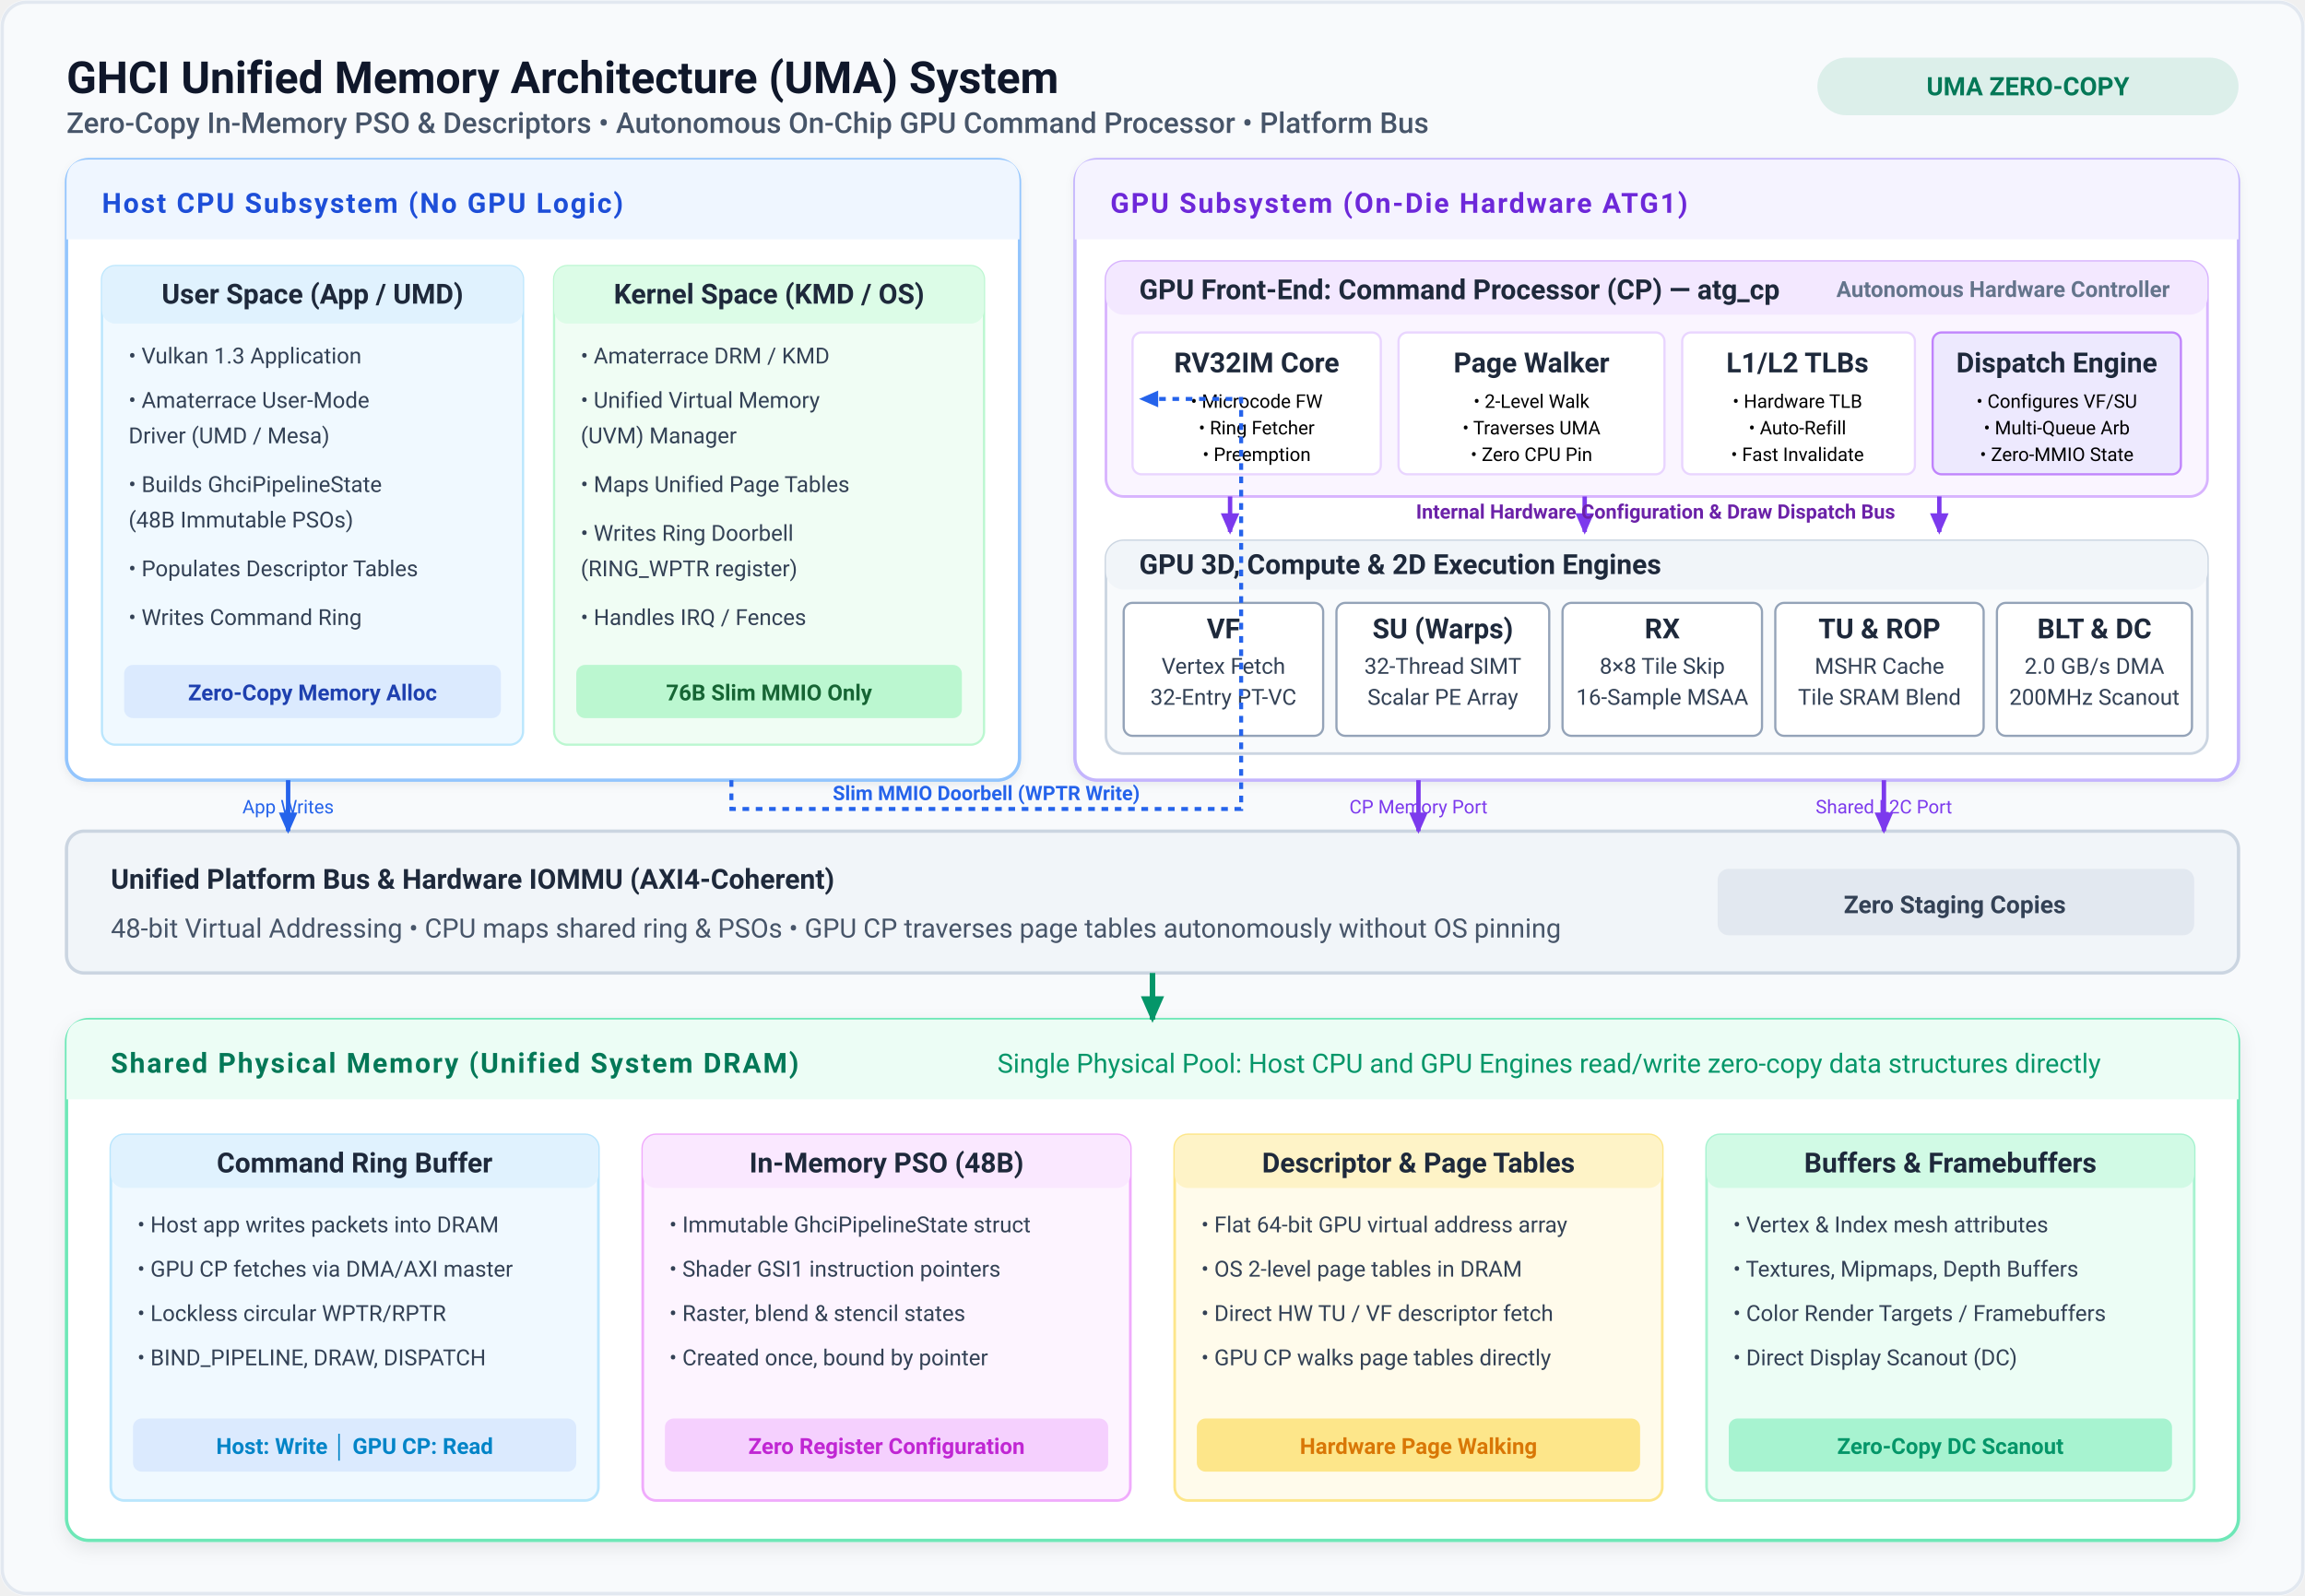
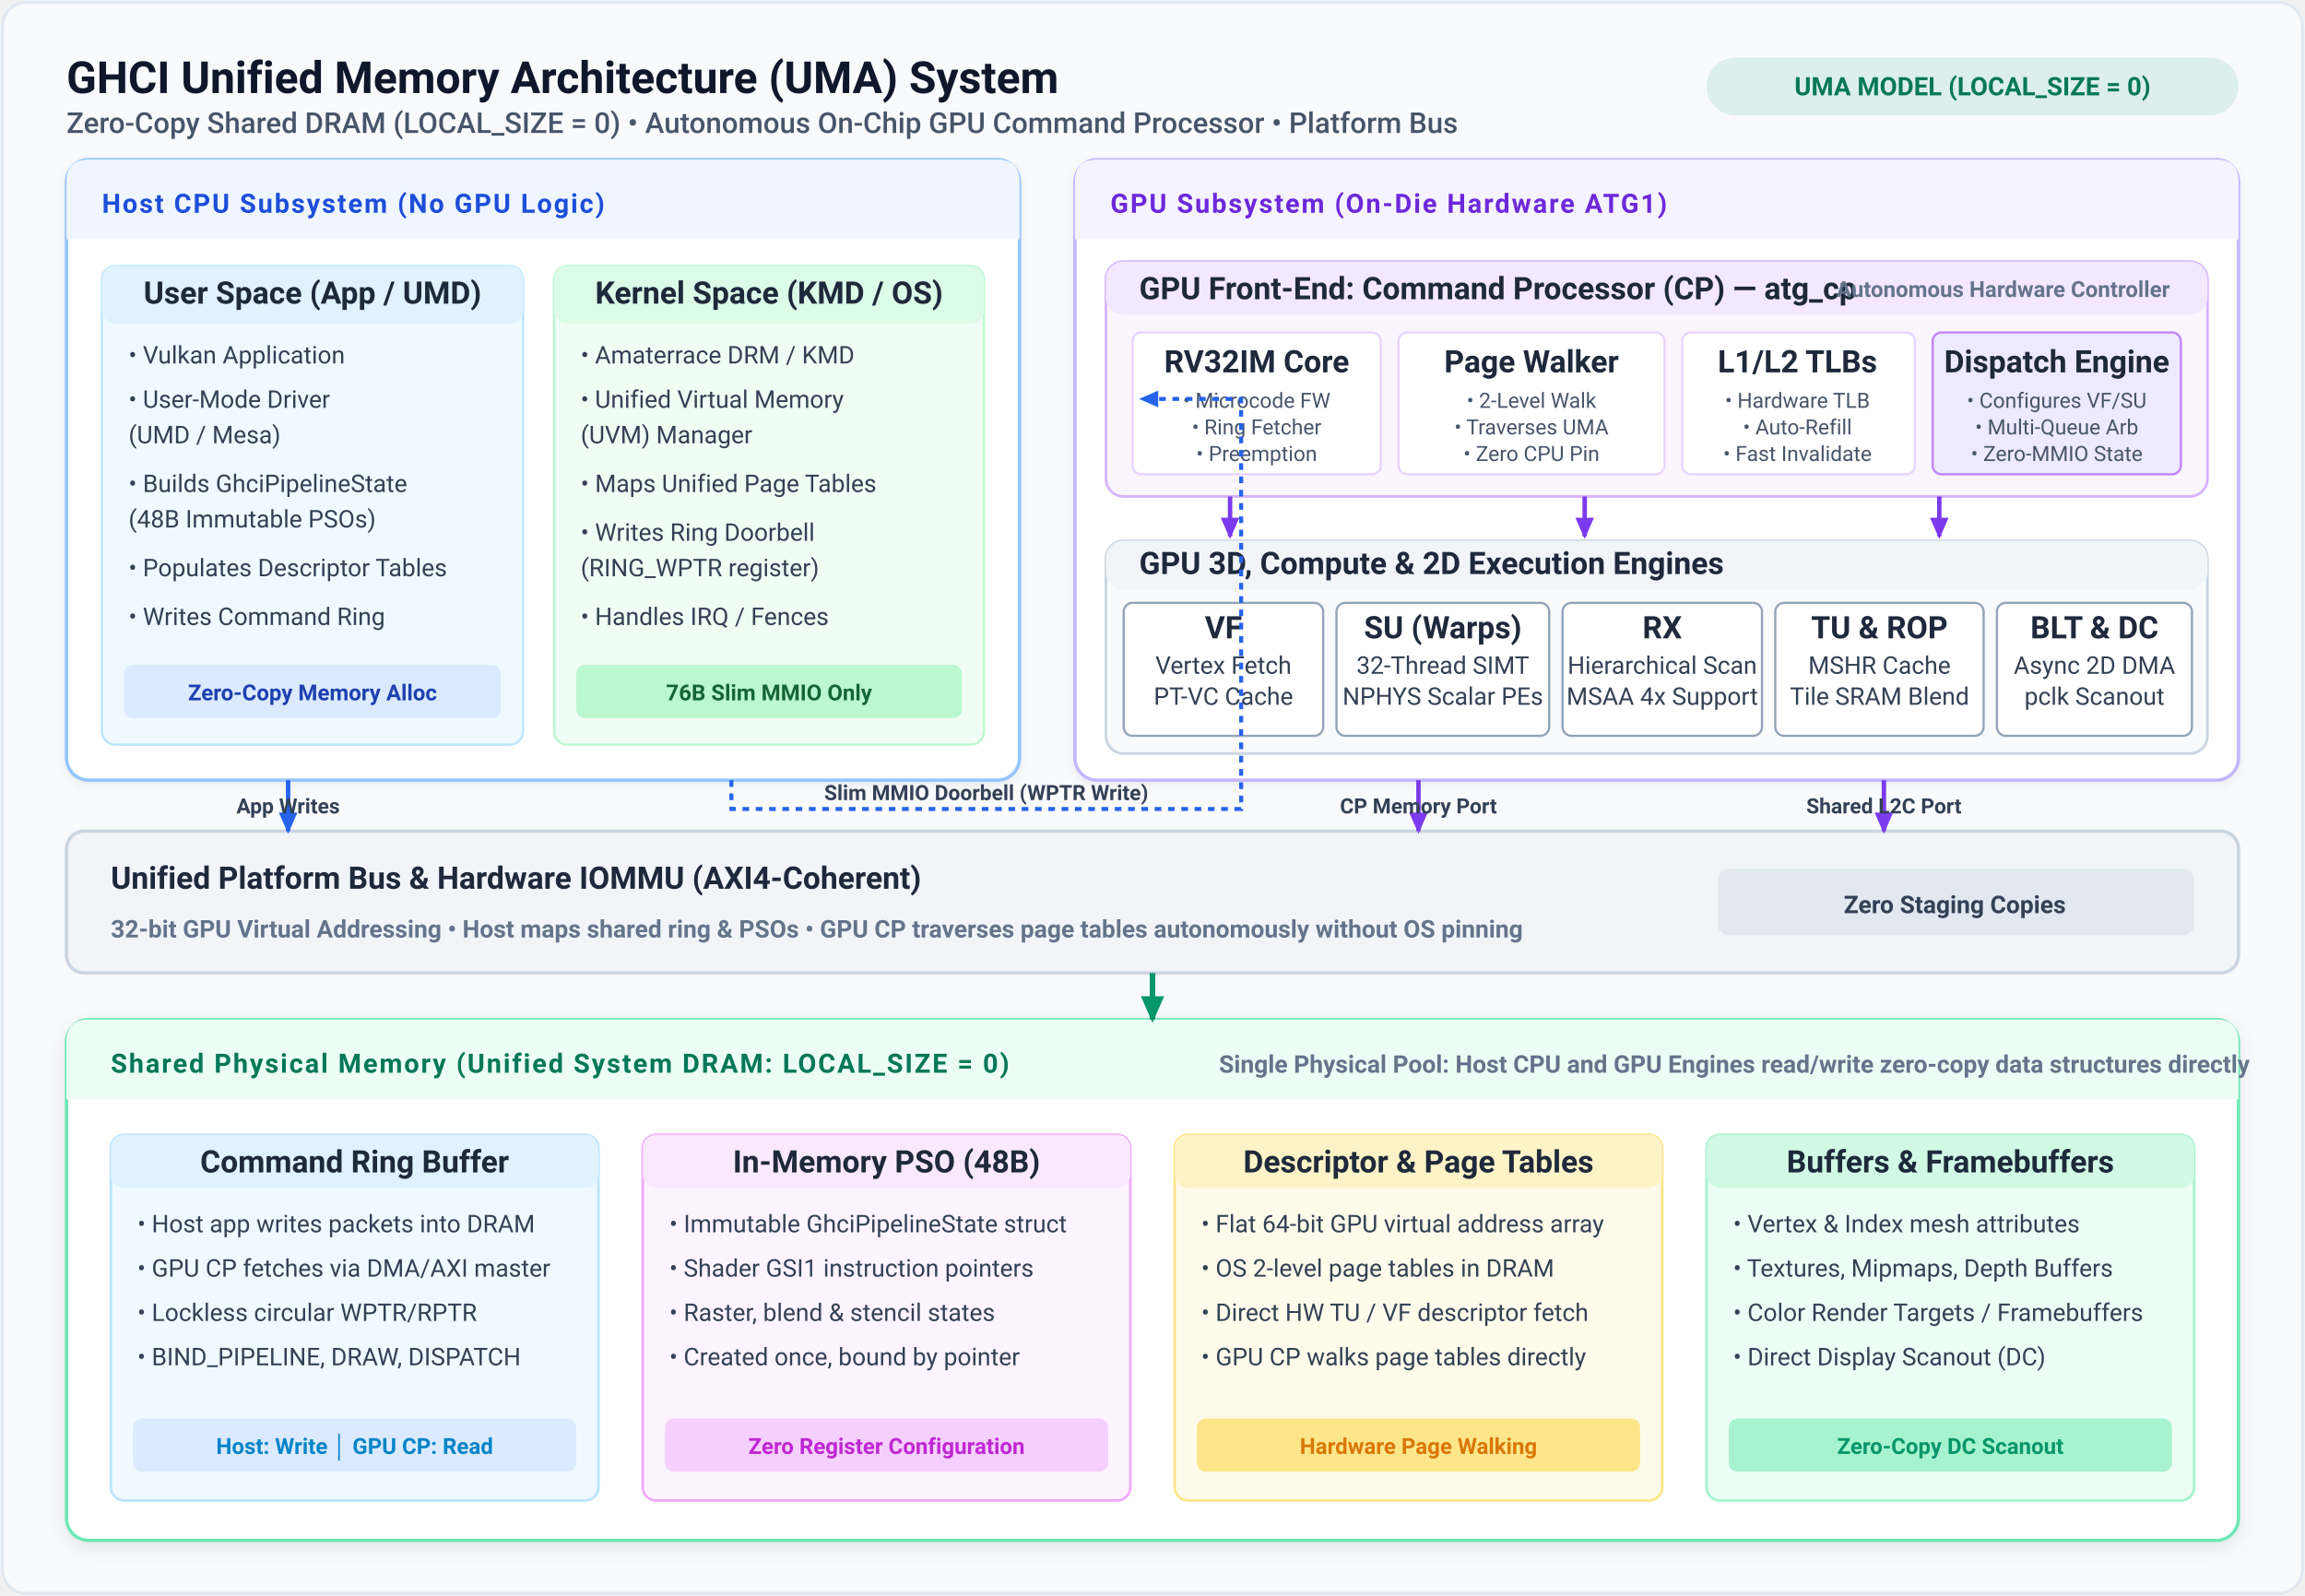
<svg xmlns="http://www.w3.org/2000/svg" viewBox="0 0 1040 720" width="1040" height="720">
+   <style>
+     /* Fonts &amp; Resets */
+     text {
+         font-family: -apple-system, BlinkMacSystemFont, "Segoe UI", Roboto, "Helvetica Neue", Arial, sans-serif;
+     }
+     .title {
+         font-size: 20px;
+         font-weight: 700;
+         fill: #0f172a;
+     }
+     .subtitle {
+         font-size: 13px;
+         font-weight: 500;
+         fill: #475569;
+     }
+     .badge-text {
+         font-size: 11px;
+         font-weight: 600;
+         fill: #ffffff;
+     }
+     .card-title {
+         font-size: 14px;
+         font-weight: 700;
+         fill: #1e293b;
+     }
+     .card-subtitle {
+         font-size: 11px;
+         font-weight: 600;
+         fill: #64748b;
+     }
+     .card-body {
+         font-size: 11px;
+         font-weight: 400;
+         fill: #334155;
+     }
+     .card-bullet {
+         font-size: 11px;
+         font-weight: 400;
+         fill: #475569;
+     }
+     .card-sub {
+         font-size: 10px;
+         font-weight: 600;
+         fill: #64748b;
+     }
+     .card-desc {
+         font-size: 9.5px;
+         font-weight: 400;
+         fill: #475569;
+     }
+     .conn-label {
+         font-size: 11px;
+         font-weight: 600;
+         fill: #334155;
+     }
+     .conn-sub {
+         font-size: 9.5px;
+         font-weight: 400;
+         fill: #64748b;
+     }
+     .group-label {
+         font-size: 12px;
+         font-weight: 700;
+         text-transform: uppercase;
+         letter-spacing: 0.8px;
+     }
+     .seq-actor {
+         font-size: 13px;
+         font-weight: 700;
+         fill: #1e293b;
+     }
+     .seq-step {
+         font-size: 11px;
+         font-weight: 600;
+         fill: #1e293b;
+     }
+     .seq-desc {
+         font-size: 10px;
+         font-weight: 400;
+         fill: #475569;
+     }
+     .seq-num {
+         font-size: 10.5px;
+         font-weight: 700;
+         fill: #ffffff;
+     }
+     .flow-label {
+         font-size: 9.5px;
+         font-weight: 600;
+         fill: #334155;
+     }
+     .sec-title {
+         font-size: 12px;
+         font-weight: 700;
+         text-transform: uppercase;
+         letter-spacing: 0.5px;
+     }
+ </style>
  <defs>
    <filter id="shadow-sm" x="-4%" y="-4%" width="108%" height="108%" filterUnits="userSpaceOnUse">
      <feDropShadow dx="0" dy="1.5" stdDeviation="2" flood-color="#0f172a" flood-opacity="0.06" />
    </filter>
    <filter id="shadow-md" x="-6%" y="-6%" width="112%" height="112%" filterUnits="userSpaceOnUse">
      <feDropShadow dx="0" dy="3" stdDeviation="4" flood-color="#0f172a" flood-opacity="0.08" />
    </filter>
    <marker id="arrow" viewBox="0 0 10 10" refX="7" refY="5" markerWidth="6" markerHeight="6" orient="auto-start-reverse">
      <path d="M 0 1.5 L 8 5 L 0 8.5 z" fill="#475569" />
    </marker>
    <marker id="arrow-blue" viewBox="0 0 10 10" refX="7" refY="5" markerWidth="6" markerHeight="6" orient="auto-start-reverse">
      <path d="M 0 1.5 L 8 5 L 0 8.5 z" fill="#2563eb" />
    </marker>
    <marker id="arrow-purple" viewBox="0 0 10 10" refX="7" refY="5" markerWidth="6" markerHeight="6" orient="auto-start-reverse">
      <path d="M 0 1.5 L 8 5 L 0 8.5 z" fill="#7c3aed" />
    </marker>
    <marker id="arrow-emerald" viewBox="0 0 10 10" refX="7" refY="5" markerWidth="6" markerHeight="6" orient="auto-start-reverse">
      <path d="M 0 1.5 L 8 5 L 0 8.5 z" fill="#059669" />
    </marker>
+     <marker id="arrow-amber" viewBox="0 0 10 10" refX="7" refY="5" markerWidth="6" markerHeight="6" orient="auto-start-reverse">
+       <path d="M 0 1.5 L 8 5 L 0 8.5 z" fill="#d97706" />
+     </marker>
+     <marker id="arrow-rose" viewBox="0 0 10 10" refX="7" refY="5" markerWidth="6" markerHeight="6" orient="auto-start-reverse">
+       <path d="M 0 1.5 L 8 5 L 0 8.5 z" fill="#e11d48" />
+     </marker>
+     <linearGradient id="header-grad" x1="0%" y1="0%" x2="100%" y2="0%">
+       <stop offset="0%" stop-color="#3b82f6" />
+       <stop offset="100%" stop-color="#8b5cf6" />
+     </linearGradient>
  </defs>
-   <style>
-         text {
-             font-family: -apple-system, BlinkMacSystemFont, "Segoe UI", Roboto, "Helvetica Neue", Arial, sans-serif;
-         }
-         .title {
-             font-size: 20px;
-             font-weight: 700;
-             fill: #0f172a;
-         }
-         .subtitle {
-             font-size: 13px;
-             font-weight: 500;
-             fill: #475569;
-         }
-         .group-label {
-             font-size: 12.5px;
-             font-weight: 700;
-             text-transform: uppercase;
-             letter-spacing: 0.8px;
-         }
-         .card-title {
-             font-size: 12.5px;
-             font-weight: 700;
-             fill: #1e293b;
-         }
-         .card-sub {
-             font-size: 10px;
-             font-weight: 600;
-             fill: #64748b;
-         }
-         .card-body {
-             font-size: 10px;
-             font-weight: 400;
-             fill: #334155;
-         }
-         .card-bullet {
-             font-size: 10px;
-             font-weight: 400;
-             fill: #475569;
-         }
-         .conn-label {
-             font-size: 10.5px;
-             font-weight: 600;
-             fill: #334155;
-         }
-     </style>
  <rect width="1040" height="720" fill="#f8fafc" rx="12" />
  <rect x="1" y="1" width="1038" height="718" fill="none" stroke="#e2e8f0" stroke-width="1.5" rx="11" />
  <g transform="translate(30, 22)">
    <text class="title" x="0" y="20">GHCI Unified Memory Architecture (UMA) System</text>
-     <text class="subtitle" x="0" y="38">Zero-Copy In-Memory PSO &amp; Descriptors • Autonomous On-Chip GPU Command Processor • Platform Bus</text>
-     <rect x="790" y="4" width="190" height="26" rx="13" fill="#059669" opacity="0.12" />
-     <text x="885" y="21" text-anchor="middle" font-size="11.5" font-weight="700" fill="#047857">UMA ZERO-COPY</text>
+     <text class="subtitle" x="0" y="38">Zero-Copy Shared DRAM (LOCAL_SIZE = 0) • Autonomous On-Chip GPU Command Processor • Platform Bus</text>
+     <rect x="740" y="4" width="240" height="26" rx="13" fill="#059669" opacity="0.12" />
+     <text x="860" y="21" text-anchor="middle" font-size="11.5" font-weight="700" fill="#047857">UMA MODEL (LOCAL_SIZE = 0)</text>
  </g>
  <g transform="translate(30, 72)">
    <rect width="430" height="280" rx="10" fill="#ffffff" stroke="#93c5fd" stroke-width="1.5" filter="url(#shadow-sm)" />
    <path d="M 0 10 Q 0 0 10 0 L 420 0 Q 430 0 430 10 L 430 36 L 0 36 Z" fill="#eff6ff" />
    <text class="group-label" x="16" y="24" fill="#1d4ed8">Host CPU Subsystem (No GPU Logic)</text>
    <g transform="translate(16, 48)">
      <rect width="190" height="216" rx="6" fill="#f0f9ff" stroke="#bae6fd" stroke-width="1" />
      <rect x="0" y="0" width="190" height="26" rx="6" fill="#e0f2fe" />
      <text class="card-title" x="95" y="17" text-anchor="middle" fill="#0369a1">User Space (App / UMD)</text>
-       <text class="card-body" x="12" y="44">• Vulkan 1.3 Application</text>
-       <text class="card-body" x="12" y="64">• Amaterrace User-Mode</text>
-       <text class="card-body" x="12" y="80">  Driver (UMD / Mesa)</text>
+       <text class="card-body" x="12" y="44">• Vulkan Application</text>
+       <text class="card-body" x="12" y="64">• User-Mode Driver</text>
+       <text class="card-body" x="12" y="80">  (UMD / Mesa)</text>
      <text class="card-body" x="12" y="102">• Builds GhciPipelineState</text>
      <text class="card-body" x="12" y="118">  (48B Immutable PSOs)</text>
      <text class="card-body" x="12" y="140">• Populates Descriptor Tables</text>
      <text class="card-body" x="12" y="162">• Writes Command Ring</text>
      <rect x="10" y="180" width="170" height="24" rx="4" fill="#dbeafe" />
      <text x="95" y="196" text-anchor="middle" font-size="10" font-weight="700" fill="#1e40af">Zero-Copy Memory Alloc</text>
    </g>
    <g transform="translate(220, 48)">
      <rect width="194" height="216" rx="6" fill="#f0fdf4" stroke="#bbf7d0" stroke-width="1" />
      <rect x="0" y="0" width="194" height="26" rx="6" fill="#dcfce7" />
      <text class="card-title" x="97" y="17" text-anchor="middle" fill="#15803d">Kernel Space (KMD / OS)</text>
      <text class="card-body" x="12" y="44">• Amaterrace DRM / KMD</text>
      <text class="card-body" x="12" y="64">• Unified Virtual Memory</text>
      <text class="card-body" x="12" y="80">  (UVM) Manager</text>
      <text class="card-body" x="12" y="102">• Maps Unified Page Tables</text>
      <text class="card-body" x="12" y="124">• Writes Ring Doorbell</text>
      <text class="card-body" x="12" y="140">  (RING_WPTR register)</text>
      <text class="card-body" x="12" y="162">• Handles IRQ / Fences</text>
      <rect x="10" y="180" width="174" height="24" rx="4" fill="#bbf7d0" />
      <text x="97" y="196" text-anchor="middle" font-size="10" font-weight="700" fill="#166534">76B Slim MMIO Only</text>
    </g>
  </g>
  <g transform="translate(485, 72)">
    <rect width="525" height="280" rx="10" fill="#ffffff" stroke="#c4b5fd" stroke-width="1.5" filter="url(#shadow-sm)" />
    <path d="M 0 10 Q 0 0 10 0 L 515 0 Q 525 0 525 10 L 525 36 L 0 36 Z" fill="#f5f3ff" />
    <text class="group-label" x="16" y="24" fill="#6d28d9">GPU Subsystem (On-Die Hardware ATG1)</text>
    <g transform="translate(14, 46)">
      <rect width="497" height="106" rx="8" fill="#faf5ff" stroke="#d8b4fe" stroke-width="1.2" />
      <rect x="0" y="0" width="497" height="24" rx="8" fill="#f3e8ff" />
      <text class="card-title" x="15" y="17" fill="#6b21a8">GPU Front-End: Command Processor (CP) — atg_cp</text>
      <text class="card-sub" x="480" y="16" text-anchor="end" fill="#7c3aed">Autonomous Hardware Controller</text>
      <g transform="translate(12, 32)">
        <rect width="112" height="64" rx="4" fill="#ffffff" stroke="#e9d5ff" stroke-width="1" />
        <text class="card-title" x="56" y="18" text-anchor="middle" font-size="10.5" fill="#581c87">RV32IM Core</text>
        <text class="card-desc" x="56" y="34" text-anchor="middle" font-size="8.5">• Microcode FW</text>
        <text class="card-desc" x="56" y="46" text-anchor="middle" font-size="8.5">• Ring Fetcher</text>
        <text class="card-desc" x="56" y="58" text-anchor="middle" font-size="8.5">• Preemption</text>
      </g>
      <g transform="translate(132, 32)">
        <rect width="120" height="64" rx="4" fill="#ffffff" stroke="#e9d5ff" stroke-width="1" />
        <text class="card-title" x="60" y="18" text-anchor="middle" font-size="10.5" fill="#581c87">Page Walker</text>
        <text class="card-desc" x="60" y="34" text-anchor="middle" font-size="8.5">• 2-Level Walk</text>
        <text class="card-desc" x="60" y="46" text-anchor="middle" font-size="8.5">• Traverses UMA</text>
        <text class="card-desc" x="60" y="58" text-anchor="middle" font-size="8.5">• Zero CPU Pin</text>
      </g>
      <g transform="translate(260, 32)">
        <rect width="105" height="64" rx="4" fill="#ffffff" stroke="#e9d5ff" stroke-width="1" />
        <text class="card-title" x="52" y="18" text-anchor="middle" font-size="10.5" fill="#581c87">L1/L2 TLBs</text>
        <text class="card-desc" x="52" y="34" text-anchor="middle" font-size="8.5">• Hardware TLB</text>
        <text class="card-desc" x="52" y="46" text-anchor="middle" font-size="8.5">• Auto-Refill</text>
        <text class="card-desc" x="52" y="58" text-anchor="middle" font-size="8.5">• Fast Invalidate</text>
      </g>
      <g transform="translate(373, 32)">
        <rect width="112" height="64" rx="4" fill="#ede9fe" stroke="#c084fc" stroke-width="1" />
        <text class="card-title" x="56" y="18" text-anchor="middle" font-size="10.5" fill="#4c1d95">Dispatch Engine</text>
        <text class="card-desc" x="56" y="34" text-anchor="middle" font-size="8.5">• Configures VF/SU</text>
        <text class="card-desc" x="56" y="46" text-anchor="middle" font-size="8.5">• Multi-Queue Arb</text>
        <text class="card-desc" x="56" y="58" text-anchor="middle" font-size="8.5">• Zero-MMIO State</text>
      </g>
    </g>
-     <path fill="none" d="M 70 152 L 70 168" stroke="#7c3aed" stroke-width="2" marker-end="url(#arrow-purple)" />
-     <path fill="none" d="M 230 152 L 230 168" stroke="#7c3aed" stroke-width="2" marker-end="url(#arrow-purple)" />
-     <path fill="none" d="M 390 152 L 390 168" stroke="#7c3aed" stroke-width="2" marker-end="url(#arrow-purple)" />
-     <text class="flow-label" x="262" y="162" text-anchor="middle" fill="#6b21a8" font-size="9" font-weight="700">Internal Hardware Configuration &amp; Draw Dispatch Bus</text>
+     <path fill="none" d="M 70 152 L 70 170" stroke="#7c3aed" stroke-width="2" marker-end="url(#arrow-purple)" />
+     <path fill="none" d="M 230 152 L 230 170" stroke="#7c3aed" stroke-width="2" marker-end="url(#arrow-purple)" />
+     <path fill="none" d="M 390 152 L 390 170" stroke="#7c3aed" stroke-width="2" marker-end="url(#arrow-purple)" />
    <g transform="translate(14, 172)">
      <rect width="497" height="96" rx="8" fill="#f8fafc" stroke="#cbd5e1" stroke-width="1.2" />
      <rect x="0" y="0" width="497" height="22" rx="8" fill="#f1f5f9" />
      <text class="card-title" x="15" y="15" fill="#334155">GPU 3D, Compute &amp; 2D Execution Engines</text>
      <g transform="translate(8, 28)">
        <rect width="90" height="60" rx="4" fill="#ffffff" stroke="#94a3b8" stroke-width="1" />
        <text class="card-title" x="45" y="16" text-anchor="middle" font-size="10">VF</text>
        <text class="card-body" x="45" y="32" text-anchor="middle" font-size="8.5">Vertex Fetch</text>
-         <text class="card-body" x="45" y="46" text-anchor="middle" font-size="8.5">32-Entry PT-VC</text>
+         <text class="card-body" x="45" y="46" text-anchor="middle" font-size="8.5">PT-VC Cache</text>
      </g>
      <g transform="translate(104, 28)">
        <rect width="96" height="60" rx="4" fill="#ffffff" stroke="#94a3b8" stroke-width="1" />
        <text class="card-title" x="48" y="16" text-anchor="middle" font-size="10">SU (Warps)</text>
        <text class="card-body" x="48" y="32" text-anchor="middle" font-size="8.5">32-Thread SIMT</text>
-         <text class="card-body" x="48" y="46" text-anchor="middle" font-size="8.5">Scalar PE Array</text>
+         <text class="card-body" x="48" y="46" text-anchor="middle" font-size="8.5">NPHYS Scalar PEs</text>
      </g>
      <g transform="translate(206, 28)">
        <rect width="90" height="60" rx="4" fill="#ffffff" stroke="#94a3b8" stroke-width="1" />
        <text class="card-title" x="45" y="16" text-anchor="middle" font-size="10">RX</text>
-         <text class="card-body" x="45" y="32" text-anchor="middle" font-size="8.5">8×8 Tile Skip</text>
-         <text class="card-body" x="45" y="46" text-anchor="middle" font-size="8.5">16-Sample MSAA</text>
+         <text class="card-body" x="45" y="32" text-anchor="middle" font-size="8.5">Hierarchical Scan</text>
+         <text class="card-body" x="45" y="46" text-anchor="middle" font-size="8.5">MSAA 4x Support</text>
      </g>
      <g transform="translate(302, 28)">
        <rect width="94" height="60" rx="4" fill="#ffffff" stroke="#94a3b8" stroke-width="1" />
        <text class="card-title" x="47" y="16" text-anchor="middle" font-size="10">TU &amp; ROP</text>
        <text class="card-body" x="47" y="32" text-anchor="middle" font-size="8.5">MSHR Cache</text>
        <text class="card-body" x="47" y="46" text-anchor="middle" font-size="8.5">Tile SRAM Blend</text>
      </g>
      <g transform="translate(402, 28)">
        <rect width="88" height="60" rx="4" fill="#ffffff" stroke="#94a3b8" stroke-width="1" />
        <text class="card-title" x="44" y="16" text-anchor="middle" font-size="10">BLT &amp; DC</text>
-         <text class="card-body" x="44" y="32" text-anchor="middle" font-size="8.5">2.0 GB/s DMA</text>
-         <text class="card-body" x="44" y="46" text-anchor="middle" font-size="8.5">200MHz Scanout</text>
+         <text class="card-body" x="44" y="32" text-anchor="middle" font-size="8.5">Async 2D DMA</text>
+         <text class="card-body" x="44" y="46" text-anchor="middle" font-size="8.5">pclk Scanout</text>
      </g>
    </g>
  </g>
  <g transform="translate(30, 375)">
    <rect width="980" height="64" rx="8" fill="#f1f5f9" stroke="#cbd5e1" stroke-width="1.5" />
    <text class="card-title" x="20" y="26" fill="#1e293b">Unified Platform Bus &amp; Hardware IOMMU (AXI4-Coherent)</text>
-     <text class="card-subtitle" x="20" y="48" fill="#475569">48-bit Virtual Addressing • CPU maps shared ring &amp; PSOs • GPU CP traverses page tables autonomously without OS pinning</text>
+     <text class="card-subtitle" x="20" y="48" fill="#475569">32-bit GPU Virtual Addressing • Host maps shared ring &amp; PSOs • GPU CP traverses page tables autonomously without OS pinning</text>
    <rect x="745" y="17" width="215" height="30" rx="5" fill="#e2e8f0" />
    <text x="852" y="37" text-anchor="middle" font-size="11" font-weight="700" fill="#334155">Zero Staging Copies</text>
  </g>
  <path fill="none" d="M 330 352 L 330 365 L 560 365 L 560 180 L 515 180" stroke="#2563eb" stroke-width="1.8" stroke-dasharray="3,3" marker-end="url(#arrow-blue)" />
  <text class="flow-label" x="445" y="361" text-anchor="middle" fill="#2563eb" font-size="9" font-weight="700">Slim MMIO Doorbell (WPTR Write)</text>
  <path fill="none" d="M 640 352 L 640 375" stroke="#7c3aed" stroke-width="2" marker-end="url(#arrow-purple)" />
  <text class="flow-label" x="640" y="367" text-anchor="middle" fill="#7c3aed" font-size="8.5">CP Memory Port</text>
  <path fill="none" d="M 850 352 L 850 375" stroke="#7c3aed" stroke-width="2" marker-end="url(#arrow-purple)" />
  <text class="flow-label" x="850" y="367" text-anchor="middle" fill="#7c3aed" font-size="8.5">Shared L2C Port</text>
  <path fill="none" d="M 130 352 L 130 375" stroke="#2563eb" stroke-width="2" marker-end="url(#arrow-blue)" />
  <text class="flow-label" x="130" y="367" text-anchor="middle" fill="#2563eb" font-size="8.5">App Writes</text>
  <g transform="translate(30, 460)">
    <rect width="980" height="235" rx="10" fill="#ffffff" stroke="#6ee7b7" stroke-width="1.5" filter="url(#shadow-md)" />
    <path d="M 0 10 Q 0 0 10 0 L 970 0 Q 980 0 980 10 L 980 36 L 0 36 Z" fill="#ecfdf5" />
-     <text class="group-label" x="20" y="24" fill="#047857">Shared Physical Memory (Unified System DRAM)</text>
-     <text class="card-subtitle" x="420" y="24" fill="#059669">Single Physical Pool: Host CPU and GPU Engines read/write zero-copy data structures directly</text>
+     <text class="group-label" x="20" y="24" fill="#047857">Shared Physical Memory (Unified System DRAM: LOCAL_SIZE = 0)</text>
+     <text class="card-subtitle" x="520" y="24" fill="#059669">Single Physical Pool: Host CPU and GPU Engines read/write zero-copy data structures directly</text>
    <g transform="translate(20, 52)">
      <rect width="220" height="165" rx="6" fill="#f0f9ff" stroke="#bae6fd" stroke-width="1.2" />
      <rect x="0" y="0" width="220" height="24" rx="6" fill="#e0f2fe" />
      <text class="card-title" x="110" y="17" text-anchor="middle" fill="#0369a1">Command Ring Buffer</text>
      <text class="card-body" x="12" y="44">• Host app writes packets into DRAM</text>
      <text class="card-body" x="12" y="64">• GPU CP fetches via DMA/AXI master</text>
      <text class="card-body" x="12" y="84">• Lockless circular WPTR/RPTR</text>
      <text class="card-body" x="12" y="104">• BIND_PIPELINE, DRAW, DISPATCH</text>
      <rect x="10" y="128" width="200" height="24" rx="4" fill="#dbeafe" />
      <text x="110" y="144" text-anchor="middle" font-size="10" font-weight="700" fill="#0284c7">Host: Write │ GPU CP: Read</text>
    </g>
    <g transform="translate(260, 52)">
      <rect width="220" height="165" rx="6" fill="#fdf4ff" stroke="#f0abfc" stroke-width="1.2" />
      <rect x="0" y="0" width="220" height="24" rx="6" fill="#fae8ff" />
      <text class="card-title" x="110" y="17" text-anchor="middle" fill="#a21caf">In-Memory PSO (48B)</text>
      <text class="card-body" x="12" y="44">• Immutable GhciPipelineState struct</text>
      <text class="card-body" x="12" y="64">• Shader GSI1 instruction pointers</text>
      <text class="card-body" x="12" y="84">• Raster, blend &amp; stencil states</text>
      <text class="card-body" x="12" y="104">• Created once, bound by pointer</text>
      <rect x="10" y="128" width="200" height="24" rx="4" fill="#f5d0fe" />
      <text x="110" y="144" text-anchor="middle" font-size="10" font-weight="700" fill="#c026d3">Zero Register Configuration</text>
    </g>
    <g transform="translate(500, 52)">
      <rect width="220" height="165" rx="6" fill="#fffbeb" stroke="#fde68a" stroke-width="1.2" />
      <rect x="0" y="0" width="220" height="24" rx="6" fill="#fef3c7" />
      <text class="card-title" x="110" y="17" text-anchor="middle" fill="#b45309">Descriptor &amp; Page Tables</text>
      <text class="card-body" x="12" y="44">• Flat 64-bit GPU virtual address array</text>
      <text class="card-body" x="12" y="64">• OS 2-level page tables in DRAM</text>
      <text class="card-body" x="12" y="84">• Direct HW TU / VF descriptor fetch</text>
      <text class="card-body" x="12" y="104">• GPU CP walks page tables directly</text>
      <rect x="10" y="128" width="200" height="24" rx="4" fill="#fde68a" />
      <text x="110" y="144" text-anchor="middle" font-size="10" font-weight="700" fill="#d97706">Hardware Page Walking</text>
    </g>
    <g transform="translate(740, 52)">
      <rect width="220" height="165" rx="6" fill="#ecfdf5" stroke="#a7f3d0" stroke-width="1.2" />
      <rect x="0" y="0" width="220" height="24" rx="6" fill="#d1fae5" />
      <text class="card-title" x="110" y="17" text-anchor="middle" fill="#047857">Buffers &amp; Framebuffers</text>
      <text class="card-body" x="12" y="44">• Vertex &amp; Index mesh attributes</text>
      <text class="card-body" x="12" y="64">• Textures, Mipmaps, Depth Buffers</text>
      <text class="card-body" x="12" y="84">• Color Render Targets / Framebuffers</text>
      <text class="card-body" x="12" y="104">• Direct Display Scanout (DC)</text>
      <rect x="10" y="128" width="200" height="24" rx="4" fill="#a7f3d0" />
      <text x="110" y="144" text-anchor="middle" font-size="10" font-weight="700" fill="#059669">Zero-Copy DC Scanout</text>
    </g>
  </g>
  <path fill="none" d="M 520 439 L 520 460" stroke="#059669" stroke-width="2.5" marker-end="url(#arrow-emerald)" />
</svg>
